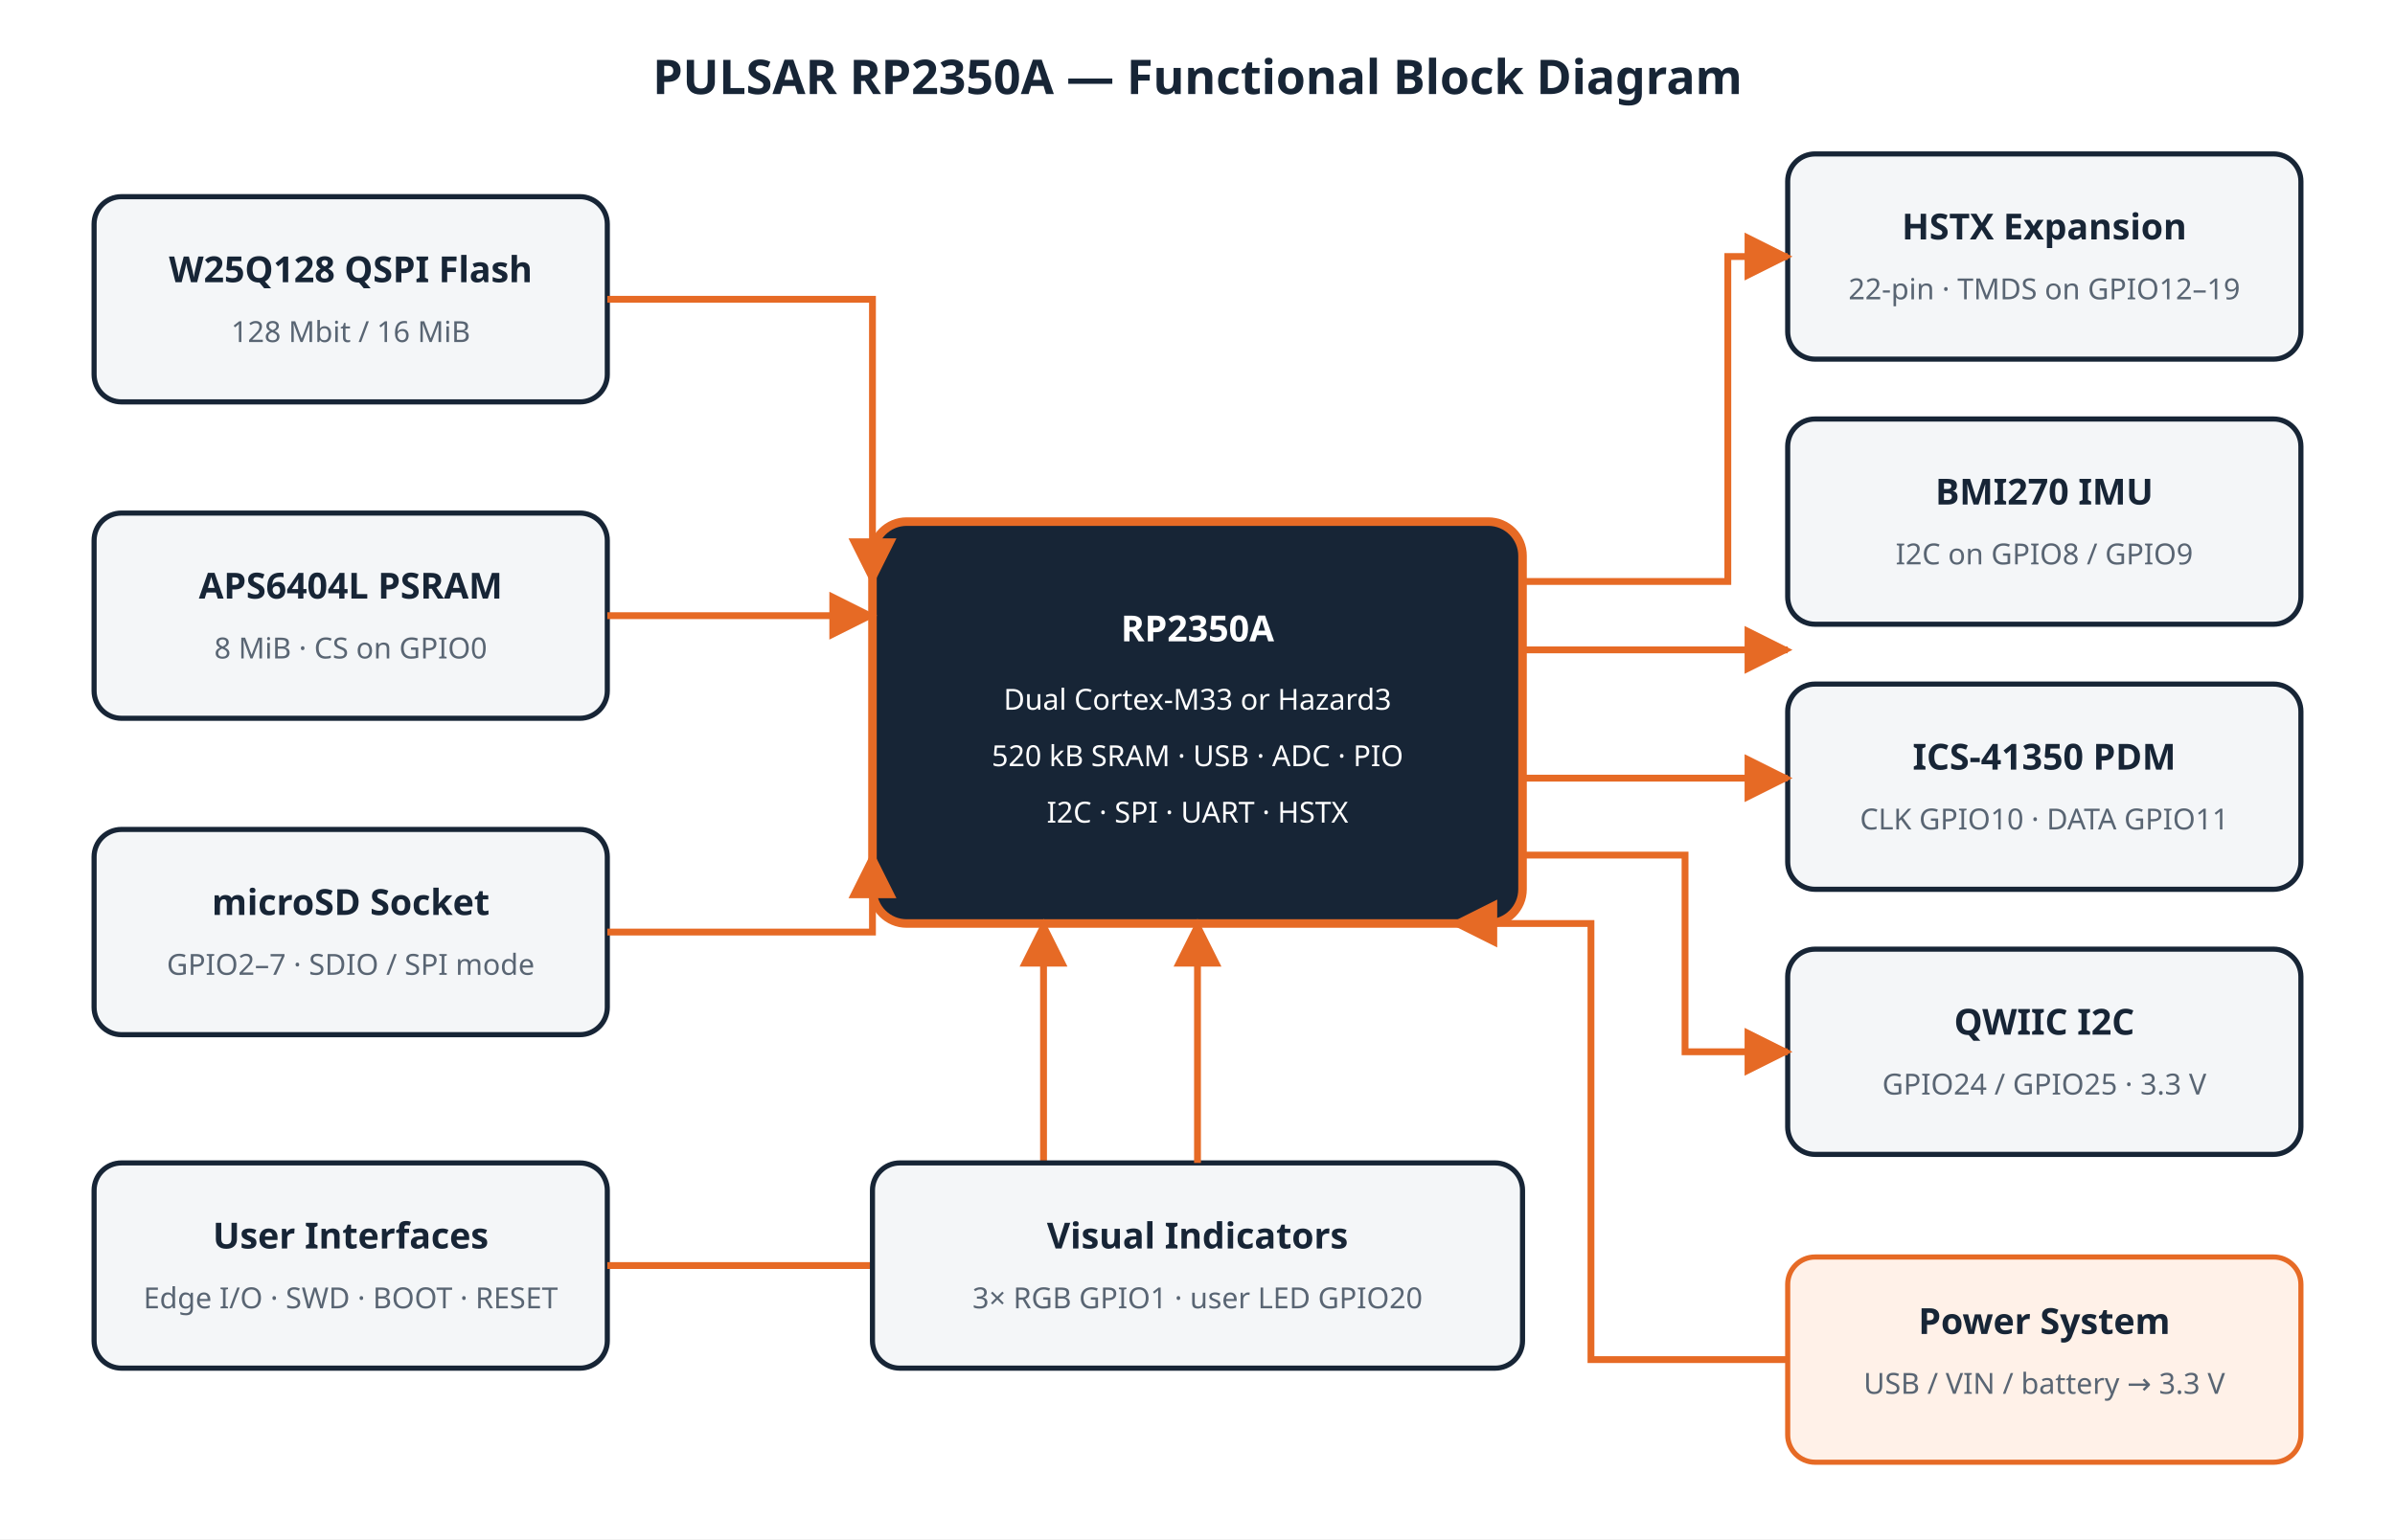
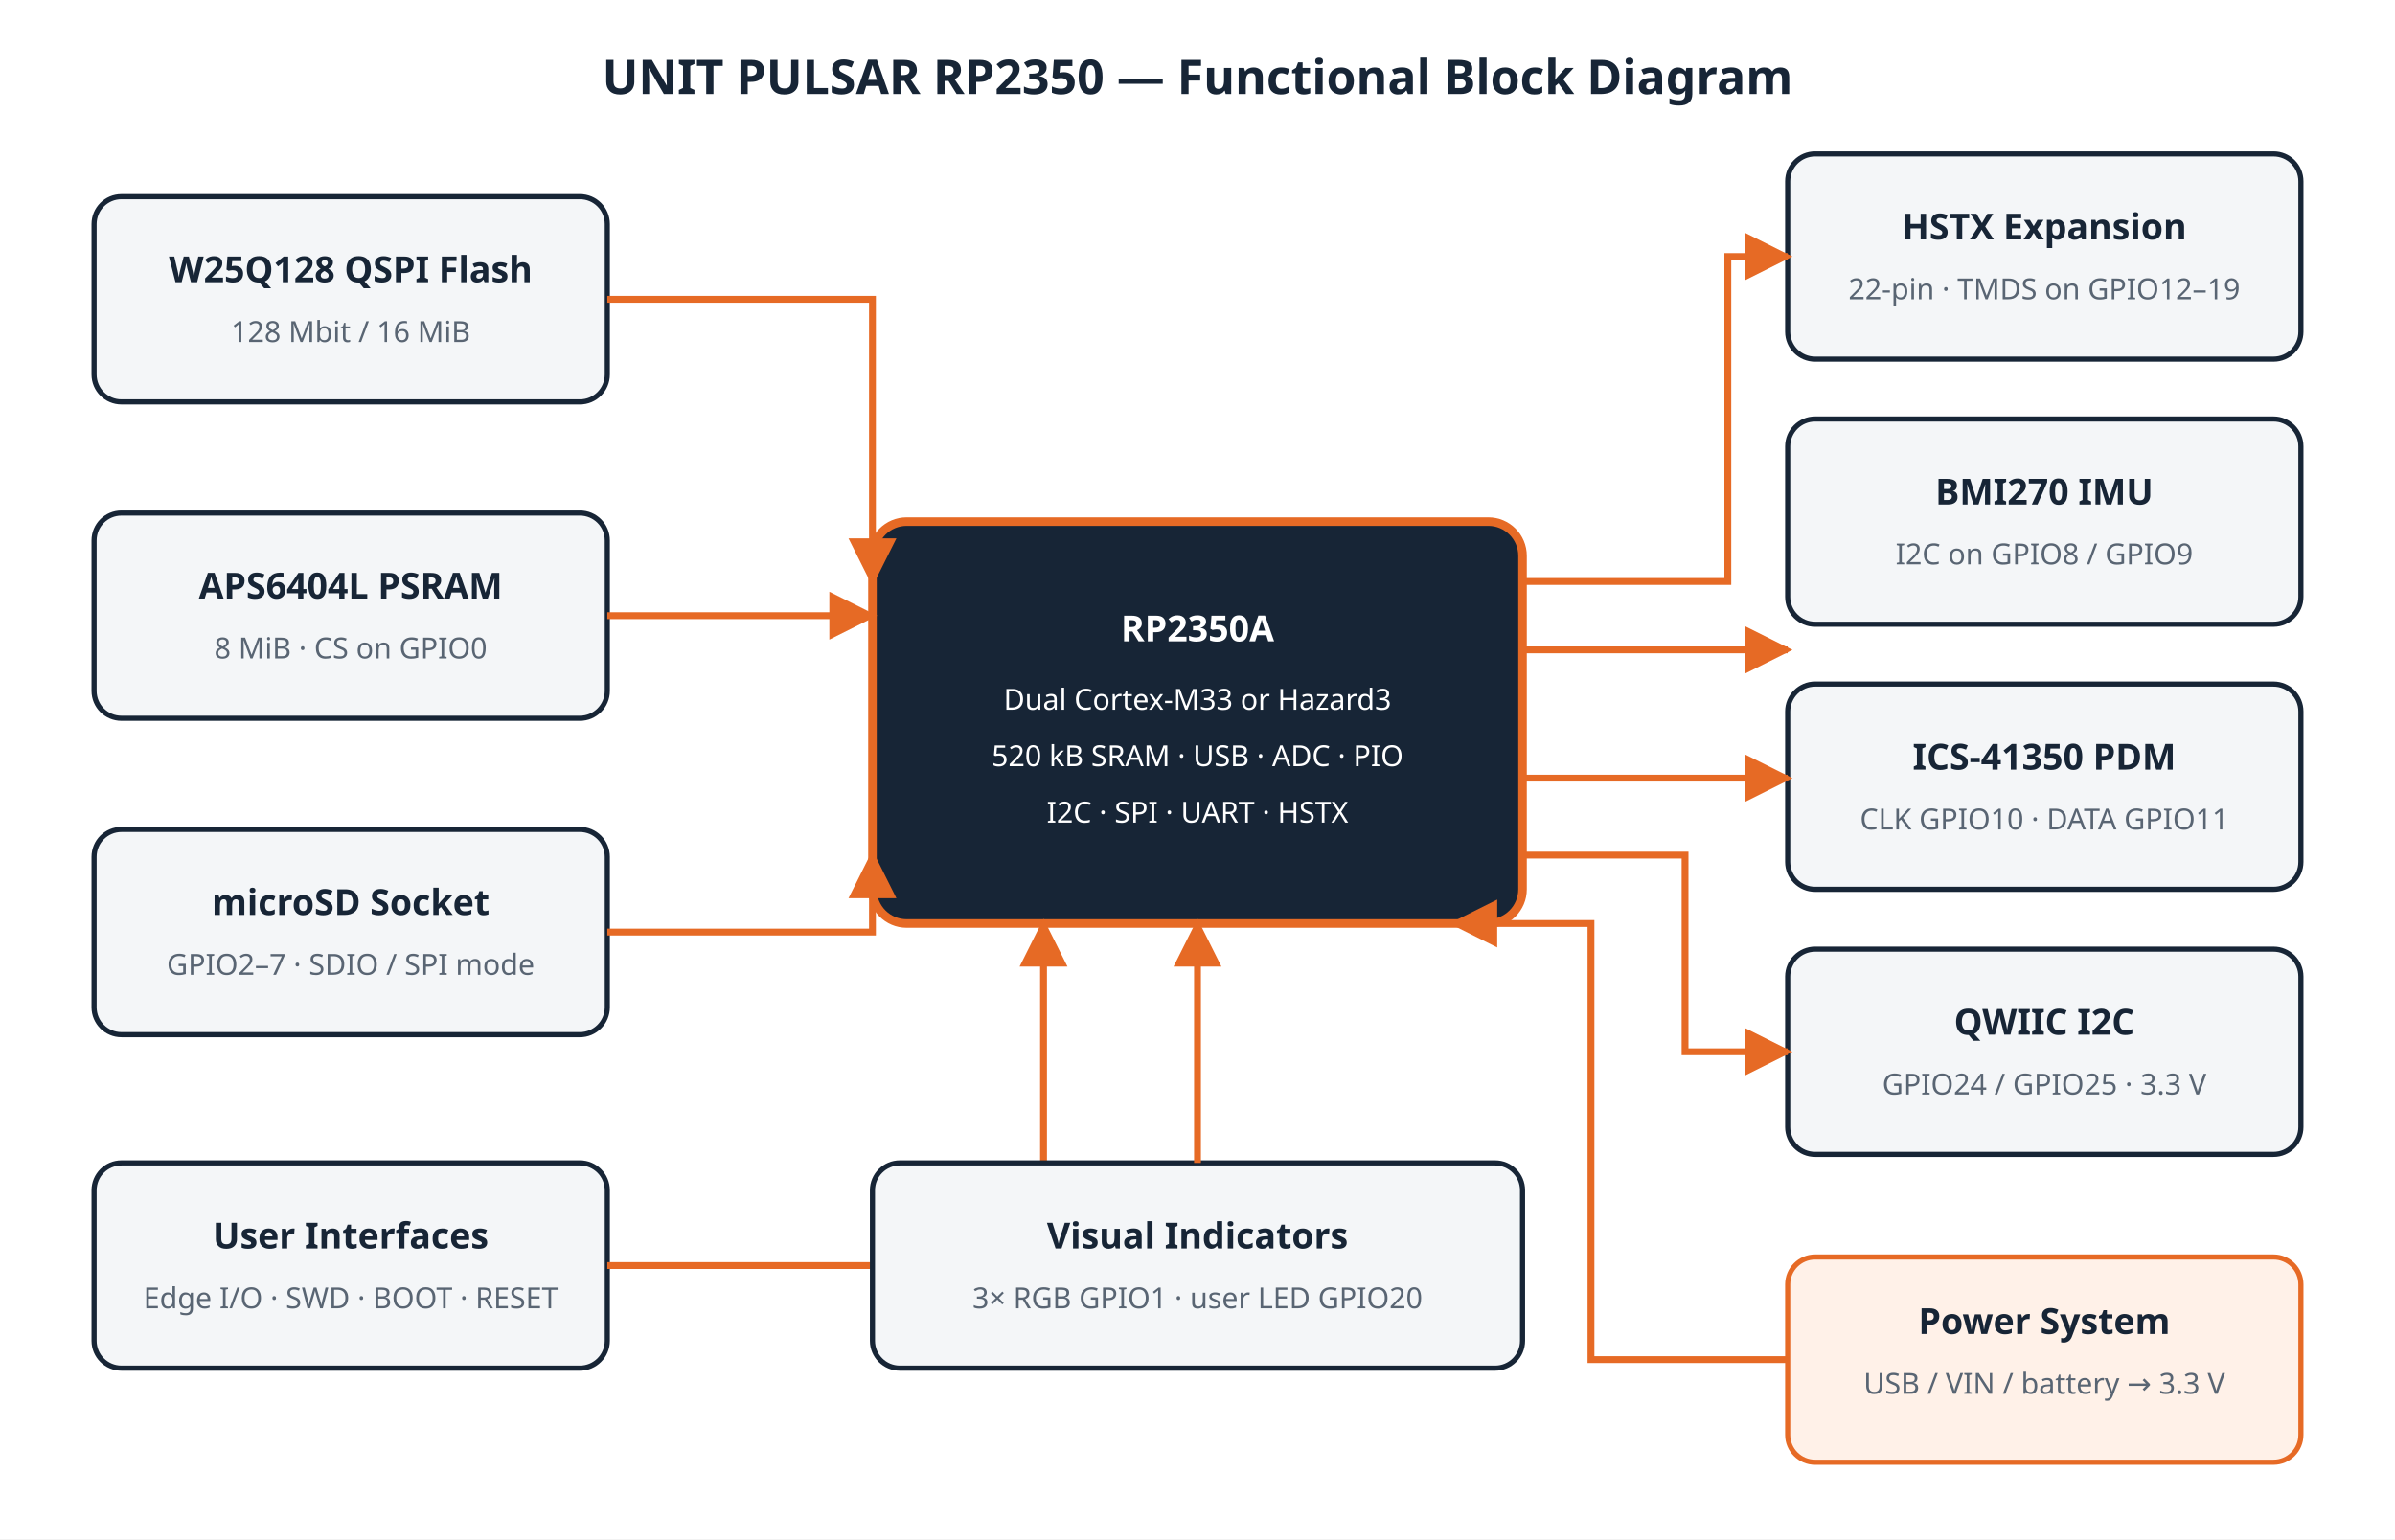
<svg xmlns="http://www.w3.org/2000/svg" width="1400" height="900" viewBox="0 0 1400 900">
  <defs>
    <marker id="arrow" viewBox="0 0 10 10" refX="9" refY="5" markerWidth="7" markerHeight="7" orient="auto-start-reverse">
      <path d="M 0 0 L 10 5 L 0 10 z" fill="#e66a25" />
    </marker>
    <style>
      .box{fill:#f4f6f8;stroke:#172536;stroke-width:3;rx:16}
      .main{fill:#172536;stroke:#e66a25;stroke-width:5;rx:20}
      .power{fill:#fff1e8;stroke:#e66a25;stroke-width:3;rx:16}
      .title{font:700 28px sans-serif;fill:#172536}
      .label{font:600 21px sans-serif;fill:#172536;text-anchor:middle}
      .small{font:400 17px sans-serif;fill:#596573;text-anchor:middle}
      .white{fill:white}
      .line{stroke:#e66a25;stroke-width:4;fill:none;marker-end:url(#arrow)}
    </style>
  </defs>
  <rect width="1400" height="900" fill="white" />
-   <text x="700" y="55" class="title" text-anchor="middle">PULSAR RP2350A — Functional Block Diagram</text>
+   <text x="700" y="55" class="title" text-anchor="middle">UNIT PULSAR RP2350 — Functional Block Diagram</text>
  <rect x="510" y="305" width="380" height="235" class="main" />
  <text x="700" y="375" class="label white">RP2350A</text>
  <text x="700" y="415" class="small white">Dual Cortex-M33 or Hazard3</text>
  <text x="700" y="448" class="small white">520 kB SRAM · USB · ADC · PIO</text>
  <text x="700" y="481" class="small white">I2C · SPI · UART · HSTX</text>
  <rect x="55" y="115" width="300" height="120" class="box" />
  <text x="205" y="165" class="label">W25Q128 QSPI Flash</text>
  <text x="205" y="200" class="small">128 Mbit / 16 MiB</text>
  <path d="M355 175 H510 V340" class="line" />
  <rect x="55" y="300" width="300" height="120" class="box" />
  <text x="205" y="350" class="label">APS6404L PSRAM</text>
  <text x="205" y="385" class="small">8 MiB · CS on GPIO0</text>
  <path d="M355 360 H510" class="line" />
  <rect x="55" y="485" width="300" height="120" class="box" />
  <text x="205" y="535" class="label">microSD Socket</text>
  <text x="205" y="570" class="small">GPIO2–7 · SDIO / SPI mode</text>
  <path d="M355 545 H510 V500" class="line" />
  <rect x="1045" y="90" width="300" height="120" class="box" />
  <text x="1195" y="140" class="label">HSTX Expansion</text>
  <text x="1195" y="175" class="small">22-pin · TMDS on GPIO12–19</text>
  <path d="M890 340 H1010 V150 H1045" class="line" />
  <rect x="1045" y="245" width="300" height="120" class="box" />
  <text x="1195" y="295" class="label">BMI270 IMU</text>
  <text x="1195" y="330" class="small">I2C on GPIO8 / GPIO9</text>
  <path d="M890 380 H1045" class="line" />
  <rect x="1045" y="400" width="300" height="120" class="box" />
  <text x="1195" y="450" class="label">ICS-41350 PDM</text>
  <text x="1195" y="485" class="small">CLK GPIO10 · DATA GPIO11</text>
  <path d="M890 455 H1045" class="line" />
  <rect x="1045" y="555" width="300" height="120" class="box" />
  <text x="1195" y="605" class="label">QWIIC I2C</text>
  <text x="1195" y="640" class="small">GPIO24 / GPIO25 · 3.3 V</text>
  <path d="M890 500 H985 V615 H1045" class="line" />
  <rect x="55" y="680" width="300" height="120" class="box" />
  <text x="205" y="730" class="label">User Interfaces</text>
  <text x="205" y="765" class="small">Edge I/O · SWD · BOOT · RESET</text>
  <path d="M355 740 H610 V540" class="line" />
  <rect x="510" y="680" width="380" height="120" class="box" />
  <text x="700" y="730" class="label">Visual Indicators</text>
  <text x="700" y="765" class="small">3× RGB GPIO1 · user LED GPIO20</text>
  <path d="M700 680 V540" class="line" />
  <rect x="1045" y="735" width="300" height="120" class="power" />
  <text x="1195" y="780" class="label">Power System</text>
  <text x="1195" y="815" class="small">USB / VIN / battery → 3.3 V</text>
  <path d="M1045 795 H930 V540 H850" class="line" />
</svg>
